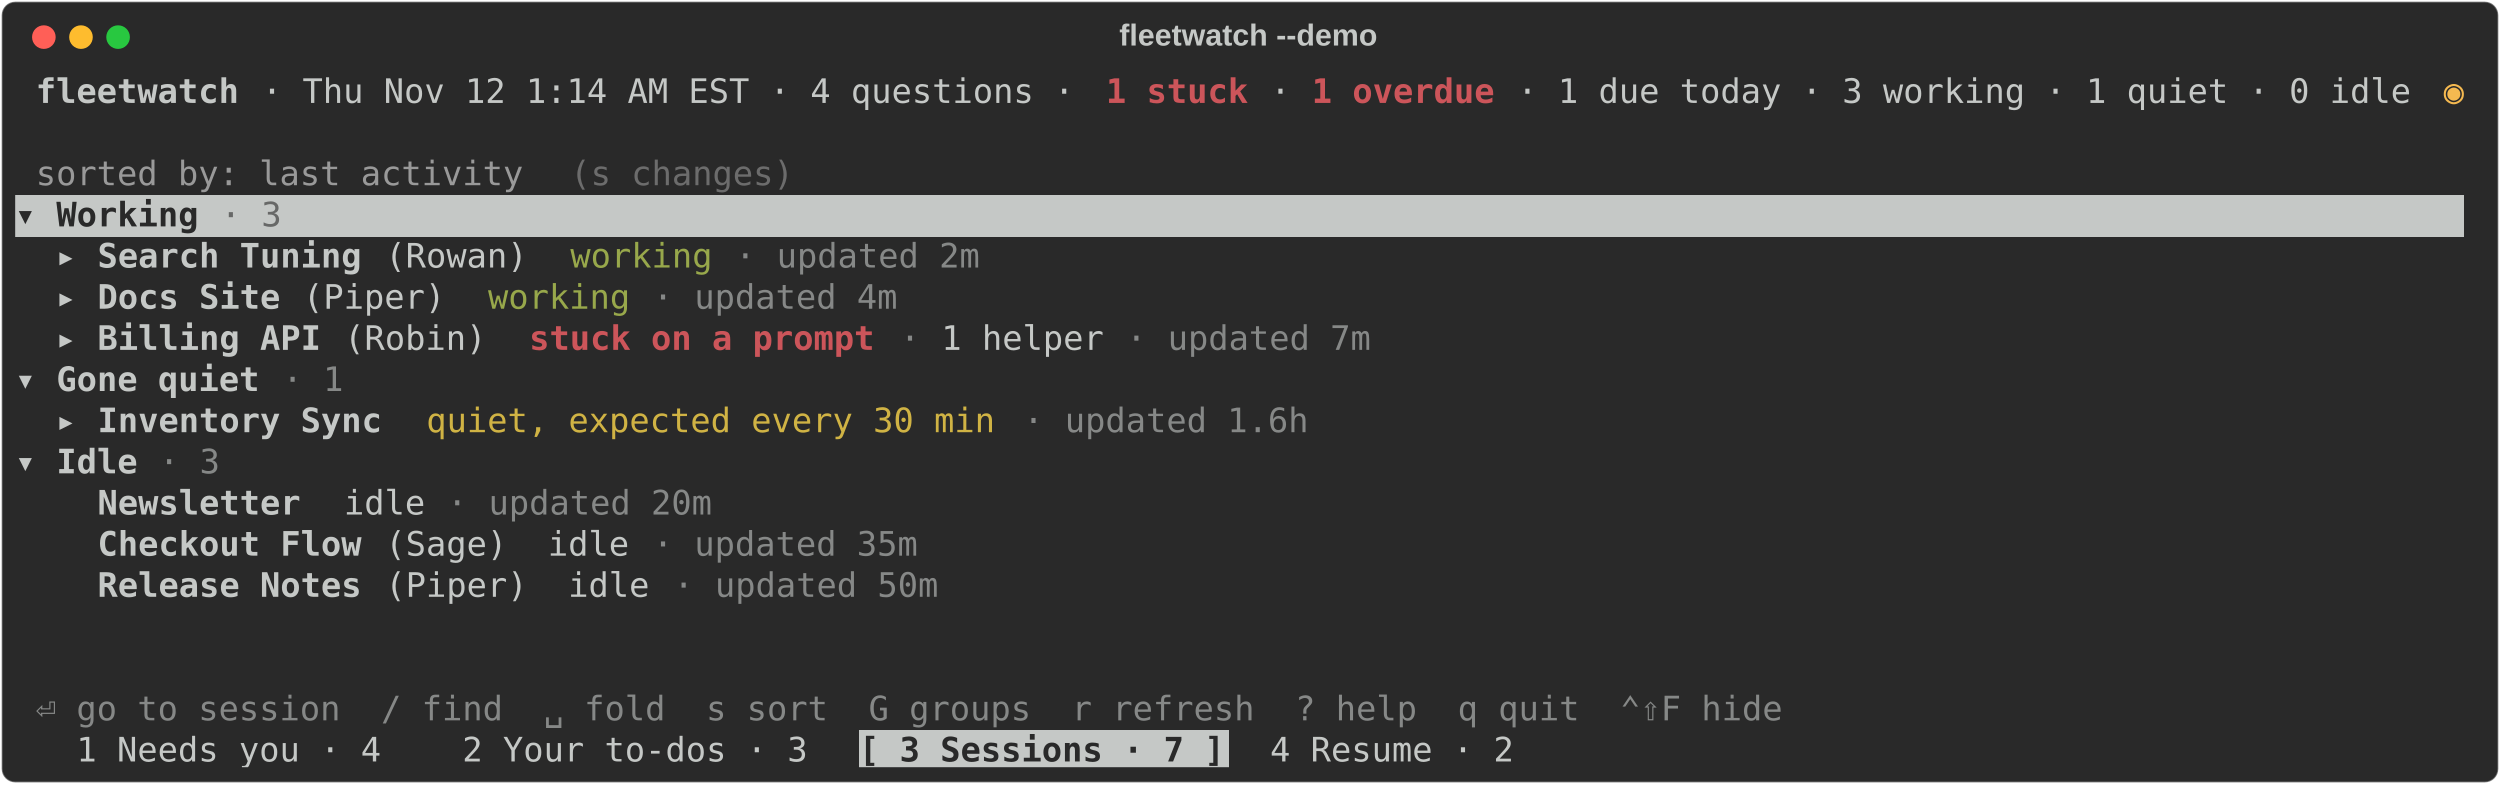
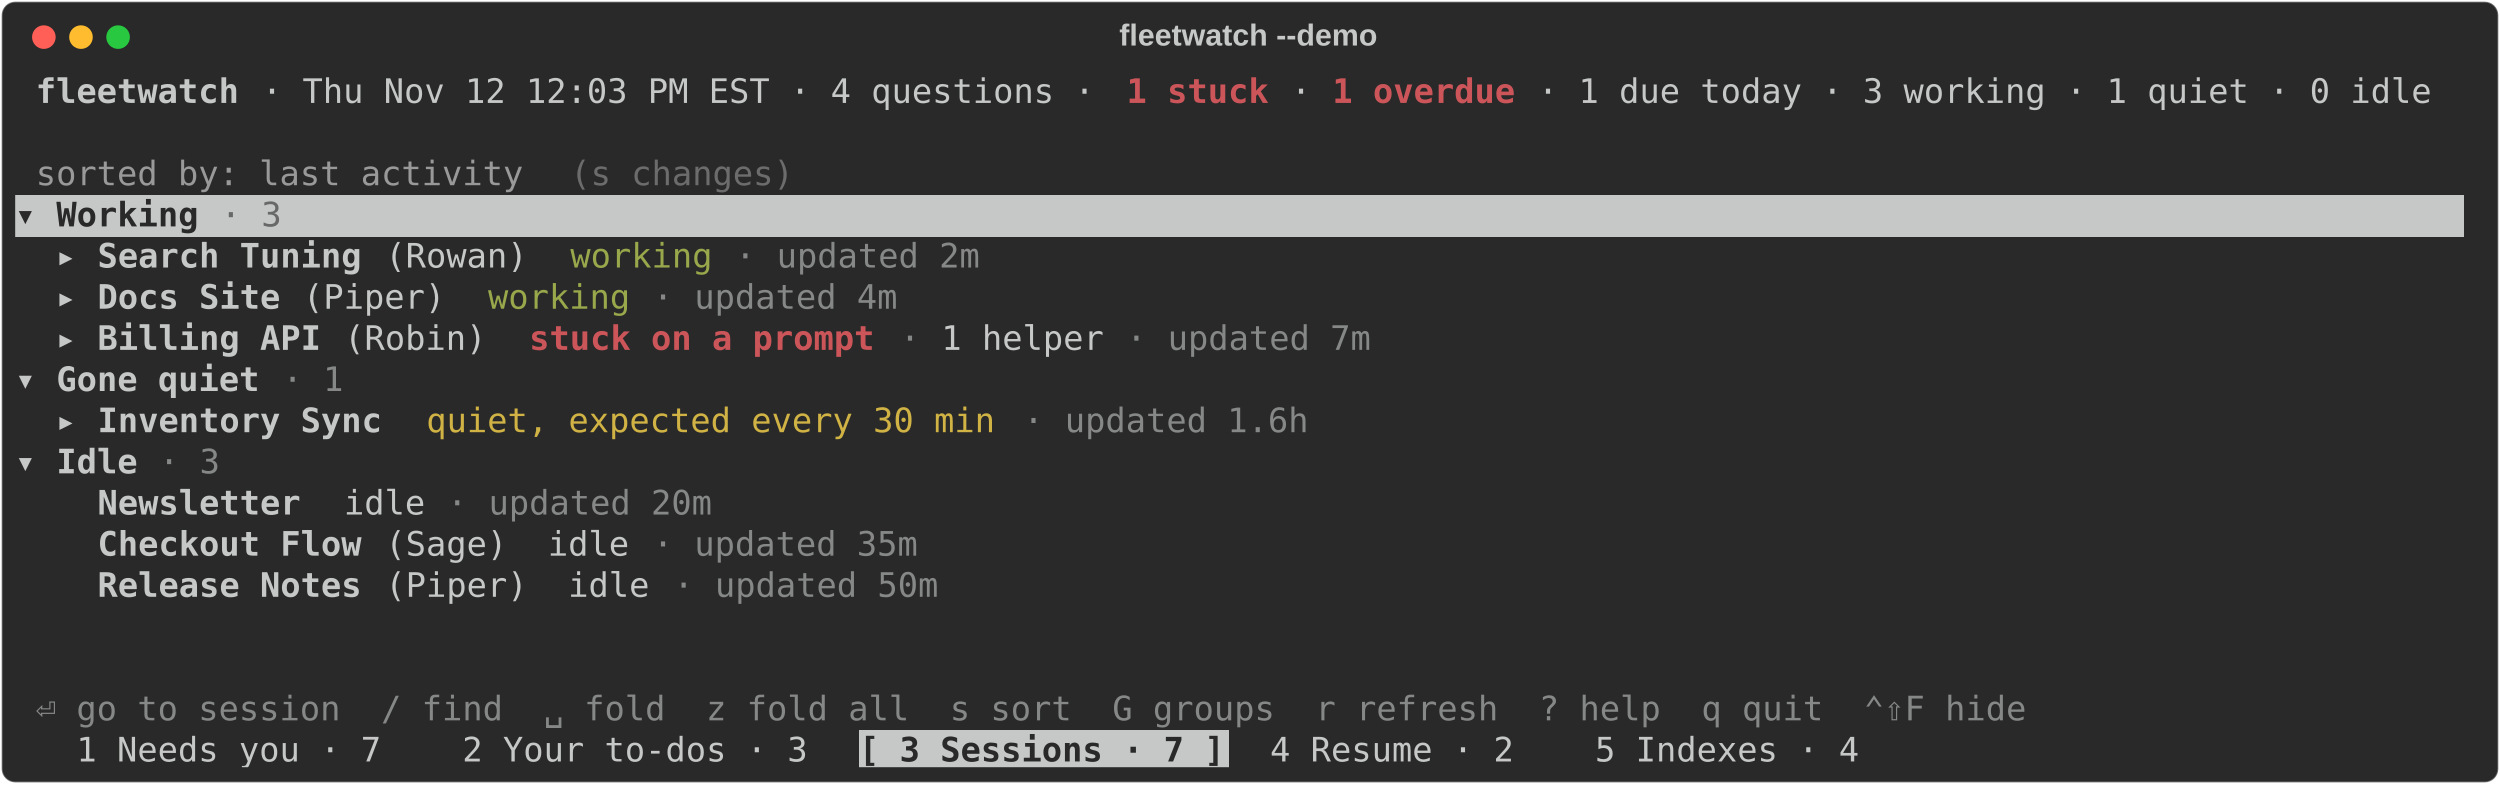
<svg xmlns="http://www.w3.org/2000/svg" xml:space="preserve" class="rich-terminal" viewBox="0 0 1482 464.8">
  <style>

    @font-face {
        font-family: "Fira Code";
        src: local("FiraCode-Regular"),
                url("https://cdnjs.cloudflare.com/ajax/libs/firacode/6.2.0/woff2/FiraCode-Regular.woff2") format("woff2"),
                url("https://cdnjs.cloudflare.com/ajax/libs/firacode/6.2.0/woff/FiraCode-Regular.woff") format("woff");
        font-style: normal;
        font-weight: 400;
    }
    @font-face {
        font-family: "Fira Code";
        src: local("FiraCode-Bold"),
                url("https://cdnjs.cloudflare.com/ajax/libs/firacode/6.2.0/woff2/FiraCode-Bold.woff2") format("woff2"),
                url("https://cdnjs.cloudflare.com/ajax/libs/firacode/6.2.0/woff/FiraCode-Bold.woff") format("woff");
        font-style: bold;
        font-weight: 700;
    }

-     .terminal-1880150472-matrix {
+     .terminal-563971622-matrix {
        font-family: Fira Code, monospace;
        font-size: 20px;
        line-height: 24.4px;
        font-variant-east-asian: full-width;
    }

-     .terminal-1880150472-title {
+     .terminal-563971622-title {
        font-size: 18px;
        font-weight: bold;
        font-family: arial;
    }

-     .terminal-1880150472-r1 { fill: #c5c8c6 }
- .terminal-1880150472-r2 { fill: #c5c8c6;font-weight: bold }
- .terminal-1880150472-r3 { fill: #cc555a;font-weight: bold }
- .terminal-1880150472-r4 { fill: #f5b950 }
- .terminal-1880150472-r5 { fill: #999999 }
- .terminal-1880150472-r6 { fill: #6c6c6c }
- .terminal-1880150472-r7 { fill: #292929 }
- .terminal-1880150472-r8 { fill: #292929;font-weight: bold }
- .terminal-1880150472-r9 { fill: #676867 }
- .terminal-1880150472-r10 { fill: #98a84b }
- .terminal-1880150472-r11 { fill: #868887 }
- .terminal-1880150472-r12 { fill: #d0b344 }
+     .terminal-563971622-r1 { fill: #c5c8c6 }
+ .terminal-563971622-r2 { fill: #c5c8c6;font-weight: bold }
+ .terminal-563971622-r3 { fill: #cc555a;font-weight: bold }
+ .terminal-563971622-r4 { fill: #999999 }
+ .terminal-563971622-r5 { fill: #6c6c6c }
+ .terminal-563971622-r6 { fill: #292929 }
+ .terminal-563971622-r7 { fill: #292929;font-weight: bold }
+ .terminal-563971622-r8 { fill: #676867 }
+ .terminal-563971622-r9 { fill: #98a84b }
+ .terminal-563971622-r10 { fill: #868887 }
+ .terminal-563971622-r11 { fill: #d0b344 }
    </style>
  <defs>
-     <clipPath id="terminal-1880150472-clip-terminal">
+     <clipPath id="terminal-563971622-clip-terminal">
      <rect x="0" y="0" width="1463.0" height="413.8" />
    </clipPath>
-     <clipPath id="terminal-1880150472-line-0">
+     <clipPath id="terminal-563971622-line-0">
      <rect x="0" y="1.5" width="1464" height="24.65" />
    </clipPath>
-     <clipPath id="terminal-1880150472-line-1">
+     <clipPath id="terminal-563971622-line-1">
      <rect x="0" y="25.9" width="1464" height="24.65" />
    </clipPath>
-     <clipPath id="terminal-1880150472-line-2">
+     <clipPath id="terminal-563971622-line-2">
      <rect x="0" y="50.3" width="1464" height="24.65" />
    </clipPath>
-     <clipPath id="terminal-1880150472-line-3">
+     <clipPath id="terminal-563971622-line-3">
      <rect x="0" y="74.7" width="1464" height="24.65" />
    </clipPath>
-     <clipPath id="terminal-1880150472-line-4">
+     <clipPath id="terminal-563971622-line-4">
      <rect x="0" y="99.1" width="1464" height="24.65" />
    </clipPath>
-     <clipPath id="terminal-1880150472-line-5">
+     <clipPath id="terminal-563971622-line-5">
      <rect x="0" y="123.5" width="1464" height="24.65" />
    </clipPath>
-     <clipPath id="terminal-1880150472-line-6">
+     <clipPath id="terminal-563971622-line-6">
      <rect x="0" y="147.9" width="1464" height="24.65" />
    </clipPath>
-     <clipPath id="terminal-1880150472-line-7">
+     <clipPath id="terminal-563971622-line-7">
      <rect x="0" y="172.3" width="1464" height="24.65" />
    </clipPath>
-     <clipPath id="terminal-1880150472-line-8">
+     <clipPath id="terminal-563971622-line-8">
      <rect x="0" y="196.7" width="1464" height="24.65" />
    </clipPath>
-     <clipPath id="terminal-1880150472-line-9">
+     <clipPath id="terminal-563971622-line-9">
      <rect x="0" y="221.1" width="1464" height="24.65" />
    </clipPath>
-     <clipPath id="terminal-1880150472-line-10">
+     <clipPath id="terminal-563971622-line-10">
      <rect x="0" y="245.5" width="1464" height="24.65" />
    </clipPath>
-     <clipPath id="terminal-1880150472-line-11">
+     <clipPath id="terminal-563971622-line-11">
      <rect x="0" y="269.9" width="1464" height="24.65" />
    </clipPath>
-     <clipPath id="terminal-1880150472-line-12">
+     <clipPath id="terminal-563971622-line-12">
      <rect x="0" y="294.3" width="1464" height="24.65" />
    </clipPath>
-     <clipPath id="terminal-1880150472-line-13">
+     <clipPath id="terminal-563971622-line-13">
      <rect x="0" y="318.7" width="1464" height="24.65" />
    </clipPath>
-     <clipPath id="terminal-1880150472-line-14">
+     <clipPath id="terminal-563971622-line-14">
      <rect x="0" y="343.1" width="1464" height="24.65" />
    </clipPath>
-     <clipPath id="terminal-1880150472-line-15">
+     <clipPath id="terminal-563971622-line-15">
      <rect x="0" y="367.5" width="1464" height="24.65" />
    </clipPath>
  </defs>
  <rect fill="#292929" stroke="rgba(255,255,255,0.35)" stroke-width="1" x="1" y="1" width="1480" height="462.8" rx="8" />
-   <text class="terminal-1880150472-title" fill="#c5c8c6" text-anchor="middle" x="740" y="27">fleetwatch --demo</text>
+   <text class="terminal-563971622-title" fill="#c5c8c6" text-anchor="middle" x="740" y="27">fleetwatch --demo</text>
  <g transform="translate(26,22)">
    <circle cx="0" cy="0" r="7" fill="#ff5f57" />
    <circle cx="22" cy="0" r="7" fill="#febc2e" />
    <circle cx="44" cy="0" r="7" fill="#28c840" />
  </g>
-   <g transform="translate(9, 41)" clip-path="url(#terminal-1880150472-clip-terminal)">
+   <g transform="translate(9, 41)" clip-path="url(#terminal-563971622-clip-terminal)">
    <rect fill="#c5c8c6" x="0" y="74.7" width="24.4" height="24.65" shape-rendering="crispEdges" />
    <rect fill="#c5c8c6" x="24.4" y="74.7" width="85.4" height="24.65" shape-rendering="crispEdges" />
    <rect fill="#c5c8c6" x="109.8" y="74.7" width="48.8" height="24.65" shape-rendering="crispEdges" />
    <rect fill="#c5c8c6" x="158.6" y="74.7" width="1293.2" height="24.65" shape-rendering="crispEdges" />
    <rect fill="#c5c8c6" x="500.2" y="391.9" width="219.6" height="24.65" shape-rendering="crispEdges" />
-     <g class="terminal-1880150472-matrix">
-       <text class="terminal-1880150472-r2" x="12.2" y="20" textLength="122" clip-path="url(#terminal-1880150472-line-0)">fleetwatch</text>
-       <text class="terminal-1880150472-r1" x="134.2" y="20" textLength="512.4" clip-path="url(#terminal-1880150472-line-0)"> · Thu Nov 12 1:14 AM EST · 4 questions · </text>
-       <text class="terminal-1880150472-r3" x="646.6" y="20" textLength="85.4" clip-path="url(#terminal-1880150472-line-0)">1 stuck</text>
-       <text class="terminal-1880150472-r1" x="732" y="20" textLength="36.6" clip-path="url(#terminal-1880150472-line-0)"> · </text>
-       <text class="terminal-1880150472-r3" x="768.6" y="20" textLength="109.8" clip-path="url(#terminal-1880150472-line-0)">1 overdue</text>
-       <text class="terminal-1880150472-r1" x="878.4" y="20" textLength="549" clip-path="url(#terminal-1880150472-line-0)"> · 1 due today · 3 working · 1 quiet · 0 idle</text>
-       <text class="terminal-1880150472-r4" x="1439.6" y="20" textLength="12.2" clip-path="url(#terminal-1880150472-line-0)">◉</text>
-       <text class="terminal-1880150472-r1" x="1464" y="20" textLength="12.2" clip-path="url(#terminal-1880150472-line-0)">
- </text>
-       <text class="terminal-1880150472-r1" x="1464" y="44.4" textLength="12.2" clip-path="url(#terminal-1880150472-line-1)">
- </text>
-       <text class="terminal-1880150472-r5" x="12.2" y="68.8" textLength="292.8" clip-path="url(#terminal-1880150472-line-2)">sorted by: last activity</text>
-       <text class="terminal-1880150472-r6" x="305" y="68.8" textLength="158.6" clip-path="url(#terminal-1880150472-line-2)">  (s changes)</text>
-       <text class="terminal-1880150472-r1" x="1464" y="68.8" textLength="12.2" clip-path="url(#terminal-1880150472-line-2)">
- </text>
-       <text class="terminal-1880150472-r7" x="0" y="93.2" textLength="24.4" clip-path="url(#terminal-1880150472-line-3)">▾ </text>
-       <text class="terminal-1880150472-r8" x="24.4" y="93.2" textLength="85.4" clip-path="url(#terminal-1880150472-line-3)">Working</text>
-       <text class="terminal-1880150472-r9" x="109.8" y="93.2" textLength="48.8" clip-path="url(#terminal-1880150472-line-3)"> · 3</text>
-       <text class="terminal-1880150472-r1" x="1464" y="93.2" textLength="12.2" clip-path="url(#terminal-1880150472-line-3)">
- </text>
-       <text class="terminal-1880150472-r1" x="0" y="117.6" textLength="48.8" clip-path="url(#terminal-1880150472-line-4)">  ▸ </text>
-       <text class="terminal-1880150472-r2" x="48.8" y="117.6" textLength="158.6" clip-path="url(#terminal-1880150472-line-4)">Search Tuning</text>
-       <text class="terminal-1880150472-r1" x="207.4" y="117.6" textLength="97.6" clip-path="url(#terminal-1880150472-line-4)"> (Rowan)</text>
-       <text class="terminal-1880150472-r10" x="305" y="117.6" textLength="109.8" clip-path="url(#terminal-1880150472-line-4)">  working</text>
-       <text class="terminal-1880150472-r11" x="414.8" y="117.6" textLength="36.6" clip-path="url(#terminal-1880150472-line-4)"> · </text>
-       <text class="terminal-1880150472-r11" x="451.4" y="117.6" textLength="122" clip-path="url(#terminal-1880150472-line-4)">updated 2m</text>
-       <text class="terminal-1880150472-r1" x="1464" y="117.6" textLength="12.2" clip-path="url(#terminal-1880150472-line-4)">
- </text>
-       <text class="terminal-1880150472-r1" x="0" y="142" textLength="48.8" clip-path="url(#terminal-1880150472-line-5)">  ▸ </text>
-       <text class="terminal-1880150472-r2" x="48.8" y="142" textLength="109.8" clip-path="url(#terminal-1880150472-line-5)">Docs Site</text>
-       <text class="terminal-1880150472-r1" x="158.6" y="142" textLength="97.6" clip-path="url(#terminal-1880150472-line-5)"> (Piper)</text>
-       <text class="terminal-1880150472-r10" x="256.2" y="142" textLength="109.8" clip-path="url(#terminal-1880150472-line-5)">  working</text>
-       <text class="terminal-1880150472-r11" x="366" y="142" textLength="36.6" clip-path="url(#terminal-1880150472-line-5)"> · </text>
-       <text class="terminal-1880150472-r11" x="402.6" y="142" textLength="122" clip-path="url(#terminal-1880150472-line-5)">updated 4m</text>
-       <text class="terminal-1880150472-r1" x="1464" y="142" textLength="12.2" clip-path="url(#terminal-1880150472-line-5)">
- </text>
-       <text class="terminal-1880150472-r1" x="0" y="166.4" textLength="48.8" clip-path="url(#terminal-1880150472-line-6)">  ▸ </text>
-       <text class="terminal-1880150472-r2" x="48.8" y="166.4" textLength="134.2" clip-path="url(#terminal-1880150472-line-6)">Billing API</text>
-       <text class="terminal-1880150472-r1" x="183" y="166.4" textLength="97.6" clip-path="url(#terminal-1880150472-line-6)"> (Robin)</text>
-       <text class="terminal-1880150472-r3" x="280.6" y="166.4" textLength="231.8" clip-path="url(#terminal-1880150472-line-6)">  stuck on a prompt</text>
-       <text class="terminal-1880150472-r11" x="512.4" y="166.4" textLength="36.6" clip-path="url(#terminal-1880150472-line-6)"> · </text>
-       <text class="terminal-1880150472-r1" x="549" y="166.4" textLength="97.6" clip-path="url(#terminal-1880150472-line-6)">1 helper</text>
-       <text class="terminal-1880150472-r11" x="646.6" y="166.4" textLength="36.6" clip-path="url(#terminal-1880150472-line-6)"> · </text>
-       <text class="terminal-1880150472-r11" x="683.2" y="166.4" textLength="122" clip-path="url(#terminal-1880150472-line-6)">updated 7m</text>
-       <text class="terminal-1880150472-r1" x="1464" y="166.4" textLength="12.2" clip-path="url(#terminal-1880150472-line-6)">
- </text>
-       <text class="terminal-1880150472-r1" x="0" y="190.8" textLength="24.4" clip-path="url(#terminal-1880150472-line-7)">▾ </text>
-       <text class="terminal-1880150472-r2" x="24.4" y="190.8" textLength="122" clip-path="url(#terminal-1880150472-line-7)">Gone quiet</text>
-       <text class="terminal-1880150472-r11" x="146.4" y="190.8" textLength="48.8" clip-path="url(#terminal-1880150472-line-7)"> · 1</text>
-       <text class="terminal-1880150472-r1" x="1464" y="190.8" textLength="12.2" clip-path="url(#terminal-1880150472-line-7)">
- </text>
-       <text class="terminal-1880150472-r1" x="0" y="215.2" textLength="48.8" clip-path="url(#terminal-1880150472-line-8)">  ▸ </text>
-       <text class="terminal-1880150472-r2" x="48.8" y="215.2" textLength="170.8" clip-path="url(#terminal-1880150472-line-8)">Inventory Sync</text>
-       <text class="terminal-1880150472-r12" x="219.6" y="215.2" textLength="366" clip-path="url(#terminal-1880150472-line-8)">  quiet, expected every 30 min</text>
-       <text class="terminal-1880150472-r11" x="585.6" y="215.2" textLength="36.6" clip-path="url(#terminal-1880150472-line-8)"> · </text>
-       <text class="terminal-1880150472-r11" x="622.2" y="215.2" textLength="146.4" clip-path="url(#terminal-1880150472-line-8)">updated 1.6h</text>
-       <text class="terminal-1880150472-r1" x="1464" y="215.2" textLength="12.2" clip-path="url(#terminal-1880150472-line-8)">
- </text>
-       <text class="terminal-1880150472-r1" x="0" y="239.6" textLength="24.4" clip-path="url(#terminal-1880150472-line-9)">▾ </text>
-       <text class="terminal-1880150472-r2" x="24.4" y="239.6" textLength="48.8" clip-path="url(#terminal-1880150472-line-9)">Idle</text>
-       <text class="terminal-1880150472-r11" x="73.2" y="239.6" textLength="48.8" clip-path="url(#terminal-1880150472-line-9)"> · 3</text>
-       <text class="terminal-1880150472-r1" x="1464" y="239.6" textLength="12.2" clip-path="url(#terminal-1880150472-line-9)">
- </text>
-       <text class="terminal-1880150472-r2" x="48.8" y="264" textLength="122" clip-path="url(#terminal-1880150472-line-10)">Newsletter</text>
-       <text class="terminal-1880150472-r1" x="170.8" y="264" textLength="73.2" clip-path="url(#terminal-1880150472-line-10)">  idle</text>
-       <text class="terminal-1880150472-r11" x="244" y="264" textLength="36.6" clip-path="url(#terminal-1880150472-line-10)"> · </text>
-       <text class="terminal-1880150472-r11" x="280.6" y="264" textLength="134.2" clip-path="url(#terminal-1880150472-line-10)">updated 20m</text>
-       <text class="terminal-1880150472-r1" x="1464" y="264" textLength="12.2" clip-path="url(#terminal-1880150472-line-10)">
- </text>
-       <text class="terminal-1880150472-r2" x="48.8" y="288.4" textLength="158.6" clip-path="url(#terminal-1880150472-line-11)">Checkout Flow</text>
-       <text class="terminal-1880150472-r1" x="207.4" y="288.4" textLength="158.6" clip-path="url(#terminal-1880150472-line-11)"> (Sage)  idle</text>
-       <text class="terminal-1880150472-r11" x="366" y="288.4" textLength="36.6" clip-path="url(#terminal-1880150472-line-11)"> · </text>
-       <text class="terminal-1880150472-r11" x="402.6" y="288.4" textLength="134.2" clip-path="url(#terminal-1880150472-line-11)">updated 35m</text>
-       <text class="terminal-1880150472-r1" x="1464" y="288.4" textLength="12.2" clip-path="url(#terminal-1880150472-line-11)">
- </text>
-       <text class="terminal-1880150472-r2" x="48.8" y="312.8" textLength="158.6" clip-path="url(#terminal-1880150472-line-12)">Release Notes</text>
-       <text class="terminal-1880150472-r1" x="207.4" y="312.8" textLength="170.8" clip-path="url(#terminal-1880150472-line-12)"> (Piper)  idle</text>
-       <text class="terminal-1880150472-r11" x="378.2" y="312.8" textLength="36.6" clip-path="url(#terminal-1880150472-line-12)"> · </text>
-       <text class="terminal-1880150472-r11" x="414.8" y="312.8" textLength="134.2" clip-path="url(#terminal-1880150472-line-12)">updated 50m</text>
-       <text class="terminal-1880150472-r1" x="1464" y="312.8" textLength="12.2" clip-path="url(#terminal-1880150472-line-12)">
- </text>
-       <text class="terminal-1880150472-r1" x="1464" y="337.2" textLength="12.2" clip-path="url(#terminal-1880150472-line-13)">
- </text>
-       <text class="terminal-1880150472-r1" x="1464" y="361.6" textLength="12.2" clip-path="url(#terminal-1880150472-line-14)">
- </text>
-       <text class="terminal-1880150472-r11" x="12.2" y="386" textLength="1049.2" clip-path="url(#terminal-1880150472-line-15)">⏎ go to session  / find  ␣ fold  s sort  G groups  r refresh  ? help  q quit  ⌃⇧F hide</text>
-       <text class="terminal-1880150472-r1" x="1464" y="386" textLength="12.2" clip-path="url(#terminal-1880150472-line-15)">
- </text>
-       <text class="terminal-1880150472-r1" x="12.2" y="410.4" textLength="488" clip-path="url(#terminal-1880150472-line-16)">  1 Needs you · 4    2 Your to-dos · 3  </text>
-       <text class="terminal-1880150472-r8" x="500.2" y="410.4" textLength="219.6" clip-path="url(#terminal-1880150472-line-16)">[ 3 Sessions · 7 ]</text>
-       <text class="terminal-1880150472-r1" x="719.8" y="410.4" textLength="195.2" clip-path="url(#terminal-1880150472-line-16)">  4 Resume · 2  </text>
+     <g class="terminal-563971622-matrix">
+       <text class="terminal-563971622-r2" x="12.2" y="20" textLength="122" clip-path="url(#terminal-563971622-line-0)">fleetwatch</text>
+       <text class="terminal-563971622-r1" x="134.2" y="20" textLength="524.6" clip-path="url(#terminal-563971622-line-0)"> · Thu Nov 12 12:03 PM EST · 4 questions · </text>
+       <text class="terminal-563971622-r3" x="658.8" y="20" textLength="85.4" clip-path="url(#terminal-563971622-line-0)">1 stuck</text>
+       <text class="terminal-563971622-r1" x="744.2" y="20" textLength="36.6" clip-path="url(#terminal-563971622-line-0)"> · </text>
+       <text class="terminal-563971622-r3" x="780.8" y="20" textLength="109.8" clip-path="url(#terminal-563971622-line-0)">1 overdue</text>
+       <text class="terminal-563971622-r1" x="890.6" y="20" textLength="549" clip-path="url(#terminal-563971622-line-0)"> · 1 due today · 3 working · 1 quiet · 0 idle</text>
+       <text class="terminal-563971622-r1" x="1464" y="20" textLength="12.2" clip-path="url(#terminal-563971622-line-0)">
+ </text>
+       <text class="terminal-563971622-r1" x="1464" y="44.4" textLength="12.2" clip-path="url(#terminal-563971622-line-1)">
+ </text>
+       <text class="terminal-563971622-r4" x="12.2" y="68.8" textLength="292.8" clip-path="url(#terminal-563971622-line-2)">sorted by: last activity</text>
+       <text class="terminal-563971622-r5" x="305" y="68.8" textLength="158.6" clip-path="url(#terminal-563971622-line-2)">  (s changes)</text>
+       <text class="terminal-563971622-r1" x="1464" y="68.8" textLength="12.2" clip-path="url(#terminal-563971622-line-2)">
+ </text>
+       <text class="terminal-563971622-r6" x="0" y="93.2" textLength="24.4" clip-path="url(#terminal-563971622-line-3)">▾ </text>
+       <text class="terminal-563971622-r7" x="24.4" y="93.2" textLength="85.4" clip-path="url(#terminal-563971622-line-3)">Working</text>
+       <text class="terminal-563971622-r8" x="109.8" y="93.2" textLength="48.8" clip-path="url(#terminal-563971622-line-3)"> · 3</text>
+       <text class="terminal-563971622-r1" x="1464" y="93.2" textLength="12.2" clip-path="url(#terminal-563971622-line-3)">
+ </text>
+       <text class="terminal-563971622-r1" x="0" y="117.6" textLength="48.8" clip-path="url(#terminal-563971622-line-4)">  ▸ </text>
+       <text class="terminal-563971622-r2" x="48.8" y="117.6" textLength="158.6" clip-path="url(#terminal-563971622-line-4)">Search Tuning</text>
+       <text class="terminal-563971622-r1" x="207.4" y="117.6" textLength="97.6" clip-path="url(#terminal-563971622-line-4)"> (Rowan)</text>
+       <text class="terminal-563971622-r9" x="305" y="117.6" textLength="109.8" clip-path="url(#terminal-563971622-line-4)">  working</text>
+       <text class="terminal-563971622-r10" x="414.8" y="117.6" textLength="36.6" clip-path="url(#terminal-563971622-line-4)"> · </text>
+       <text class="terminal-563971622-r10" x="451.4" y="117.6" textLength="122" clip-path="url(#terminal-563971622-line-4)">updated 2m</text>
+       <text class="terminal-563971622-r1" x="1464" y="117.6" textLength="12.2" clip-path="url(#terminal-563971622-line-4)">
+ </text>
+       <text class="terminal-563971622-r1" x="0" y="142" textLength="48.8" clip-path="url(#terminal-563971622-line-5)">  ▸ </text>
+       <text class="terminal-563971622-r2" x="48.8" y="142" textLength="109.8" clip-path="url(#terminal-563971622-line-5)">Docs Site</text>
+       <text class="terminal-563971622-r1" x="158.6" y="142" textLength="97.6" clip-path="url(#terminal-563971622-line-5)"> (Piper)</text>
+       <text class="terminal-563971622-r9" x="256.2" y="142" textLength="109.8" clip-path="url(#terminal-563971622-line-5)">  working</text>
+       <text class="terminal-563971622-r10" x="366" y="142" textLength="36.6" clip-path="url(#terminal-563971622-line-5)"> · </text>
+       <text class="terminal-563971622-r10" x="402.6" y="142" textLength="122" clip-path="url(#terminal-563971622-line-5)">updated 4m</text>
+       <text class="terminal-563971622-r1" x="1464" y="142" textLength="12.2" clip-path="url(#terminal-563971622-line-5)">
+ </text>
+       <text class="terminal-563971622-r1" x="0" y="166.4" textLength="48.8" clip-path="url(#terminal-563971622-line-6)">  ▸ </text>
+       <text class="terminal-563971622-r2" x="48.8" y="166.4" textLength="134.2" clip-path="url(#terminal-563971622-line-6)">Billing API</text>
+       <text class="terminal-563971622-r1" x="183" y="166.4" textLength="97.6" clip-path="url(#terminal-563971622-line-6)"> (Robin)</text>
+       <text class="terminal-563971622-r3" x="280.6" y="166.4" textLength="231.8" clip-path="url(#terminal-563971622-line-6)">  stuck on a prompt</text>
+       <text class="terminal-563971622-r10" x="512.4" y="166.4" textLength="36.6" clip-path="url(#terminal-563971622-line-6)"> · </text>
+       <text class="terminal-563971622-r1" x="549" y="166.4" textLength="97.6" clip-path="url(#terminal-563971622-line-6)">1 helper</text>
+       <text class="terminal-563971622-r10" x="646.6" y="166.4" textLength="36.6" clip-path="url(#terminal-563971622-line-6)"> · </text>
+       <text class="terminal-563971622-r10" x="683.2" y="166.4" textLength="122" clip-path="url(#terminal-563971622-line-6)">updated 7m</text>
+       <text class="terminal-563971622-r1" x="1464" y="166.4" textLength="12.2" clip-path="url(#terminal-563971622-line-6)">
+ </text>
+       <text class="terminal-563971622-r1" x="0" y="190.8" textLength="24.4" clip-path="url(#terminal-563971622-line-7)">▾ </text>
+       <text class="terminal-563971622-r2" x="24.4" y="190.8" textLength="122" clip-path="url(#terminal-563971622-line-7)">Gone quiet</text>
+       <text class="terminal-563971622-r10" x="146.4" y="190.8" textLength="48.8" clip-path="url(#terminal-563971622-line-7)"> · 1</text>
+       <text class="terminal-563971622-r1" x="1464" y="190.8" textLength="12.2" clip-path="url(#terminal-563971622-line-7)">
+ </text>
+       <text class="terminal-563971622-r1" x="0" y="215.2" textLength="48.8" clip-path="url(#terminal-563971622-line-8)">  ▸ </text>
+       <text class="terminal-563971622-r2" x="48.8" y="215.2" textLength="170.8" clip-path="url(#terminal-563971622-line-8)">Inventory Sync</text>
+       <text class="terminal-563971622-r11" x="219.6" y="215.2" textLength="366" clip-path="url(#terminal-563971622-line-8)">  quiet, expected every 30 min</text>
+       <text class="terminal-563971622-r10" x="585.6" y="215.2" textLength="36.6" clip-path="url(#terminal-563971622-line-8)"> · </text>
+       <text class="terminal-563971622-r10" x="622.2" y="215.2" textLength="146.4" clip-path="url(#terminal-563971622-line-8)">updated 1.6h</text>
+       <text class="terminal-563971622-r1" x="1464" y="215.2" textLength="12.2" clip-path="url(#terminal-563971622-line-8)">
+ </text>
+       <text class="terminal-563971622-r1" x="0" y="239.6" textLength="24.4" clip-path="url(#terminal-563971622-line-9)">▾ </text>
+       <text class="terminal-563971622-r2" x="24.4" y="239.6" textLength="48.8" clip-path="url(#terminal-563971622-line-9)">Idle</text>
+       <text class="terminal-563971622-r10" x="73.2" y="239.6" textLength="48.8" clip-path="url(#terminal-563971622-line-9)"> · 3</text>
+       <text class="terminal-563971622-r1" x="1464" y="239.6" textLength="12.2" clip-path="url(#terminal-563971622-line-9)">
+ </text>
+       <text class="terminal-563971622-r2" x="48.8" y="264" textLength="122" clip-path="url(#terminal-563971622-line-10)">Newsletter</text>
+       <text class="terminal-563971622-r1" x="170.8" y="264" textLength="73.2" clip-path="url(#terminal-563971622-line-10)">  idle</text>
+       <text class="terminal-563971622-r10" x="244" y="264" textLength="36.6" clip-path="url(#terminal-563971622-line-10)"> · </text>
+       <text class="terminal-563971622-r10" x="280.6" y="264" textLength="134.2" clip-path="url(#terminal-563971622-line-10)">updated 20m</text>
+       <text class="terminal-563971622-r1" x="1464" y="264" textLength="12.2" clip-path="url(#terminal-563971622-line-10)">
+ </text>
+       <text class="terminal-563971622-r2" x="48.8" y="288.4" textLength="158.6" clip-path="url(#terminal-563971622-line-11)">Checkout Flow</text>
+       <text class="terminal-563971622-r1" x="207.4" y="288.4" textLength="158.6" clip-path="url(#terminal-563971622-line-11)"> (Sage)  idle</text>
+       <text class="terminal-563971622-r10" x="366" y="288.4" textLength="36.6" clip-path="url(#terminal-563971622-line-11)"> · </text>
+       <text class="terminal-563971622-r10" x="402.6" y="288.4" textLength="134.2" clip-path="url(#terminal-563971622-line-11)">updated 35m</text>
+       <text class="terminal-563971622-r1" x="1464" y="288.4" textLength="12.2" clip-path="url(#terminal-563971622-line-11)">
+ </text>
+       <text class="terminal-563971622-r2" x="48.8" y="312.8" textLength="158.6" clip-path="url(#terminal-563971622-line-12)">Release Notes</text>
+       <text class="terminal-563971622-r1" x="207.4" y="312.8" textLength="170.8" clip-path="url(#terminal-563971622-line-12)"> (Piper)  idle</text>
+       <text class="terminal-563971622-r10" x="378.2" y="312.8" textLength="36.6" clip-path="url(#terminal-563971622-line-12)"> · </text>
+       <text class="terminal-563971622-r10" x="414.8" y="312.8" textLength="134.2" clip-path="url(#terminal-563971622-line-12)">updated 50m</text>
+       <text class="terminal-563971622-r1" x="1464" y="312.8" textLength="12.2" clip-path="url(#terminal-563971622-line-12)">
+ </text>
+       <text class="terminal-563971622-r1" x="1464" y="337.2" textLength="12.2" clip-path="url(#terminal-563971622-line-13)">
+ </text>
+       <text class="terminal-563971622-r1" x="1464" y="361.6" textLength="12.2" clip-path="url(#terminal-563971622-line-14)">
+ </text>
+       <text class="terminal-563971622-r10" x="12.2" y="386" textLength="1195.6" clip-path="url(#terminal-563971622-line-15)">⏎ go to session  / find  ␣ fold  z fold all  s sort  G groups  r refresh  ? help  q quit  ⌃⇧F hide</text>
+       <text class="terminal-563971622-r1" x="1464" y="386" textLength="12.2" clip-path="url(#terminal-563971622-line-15)">
+ </text>
+       <text class="terminal-563971622-r1" x="12.2" y="410.4" textLength="488" clip-path="url(#terminal-563971622-line-16)">  1 Needs you · 7    2 Your to-dos · 3  </text>
+       <text class="terminal-563971622-r7" x="500.2" y="410.4" textLength="219.6" clip-path="url(#terminal-563971622-line-16)">[ 3 Sessions · 7 ]</text>
+       <text class="terminal-563971622-r1" x="719.8" y="410.4" textLength="402.6" clip-path="url(#terminal-563971622-line-16)">  4 Resume · 2    5 Indexes · 4  </text>
    </g>
  </g>
</svg>
